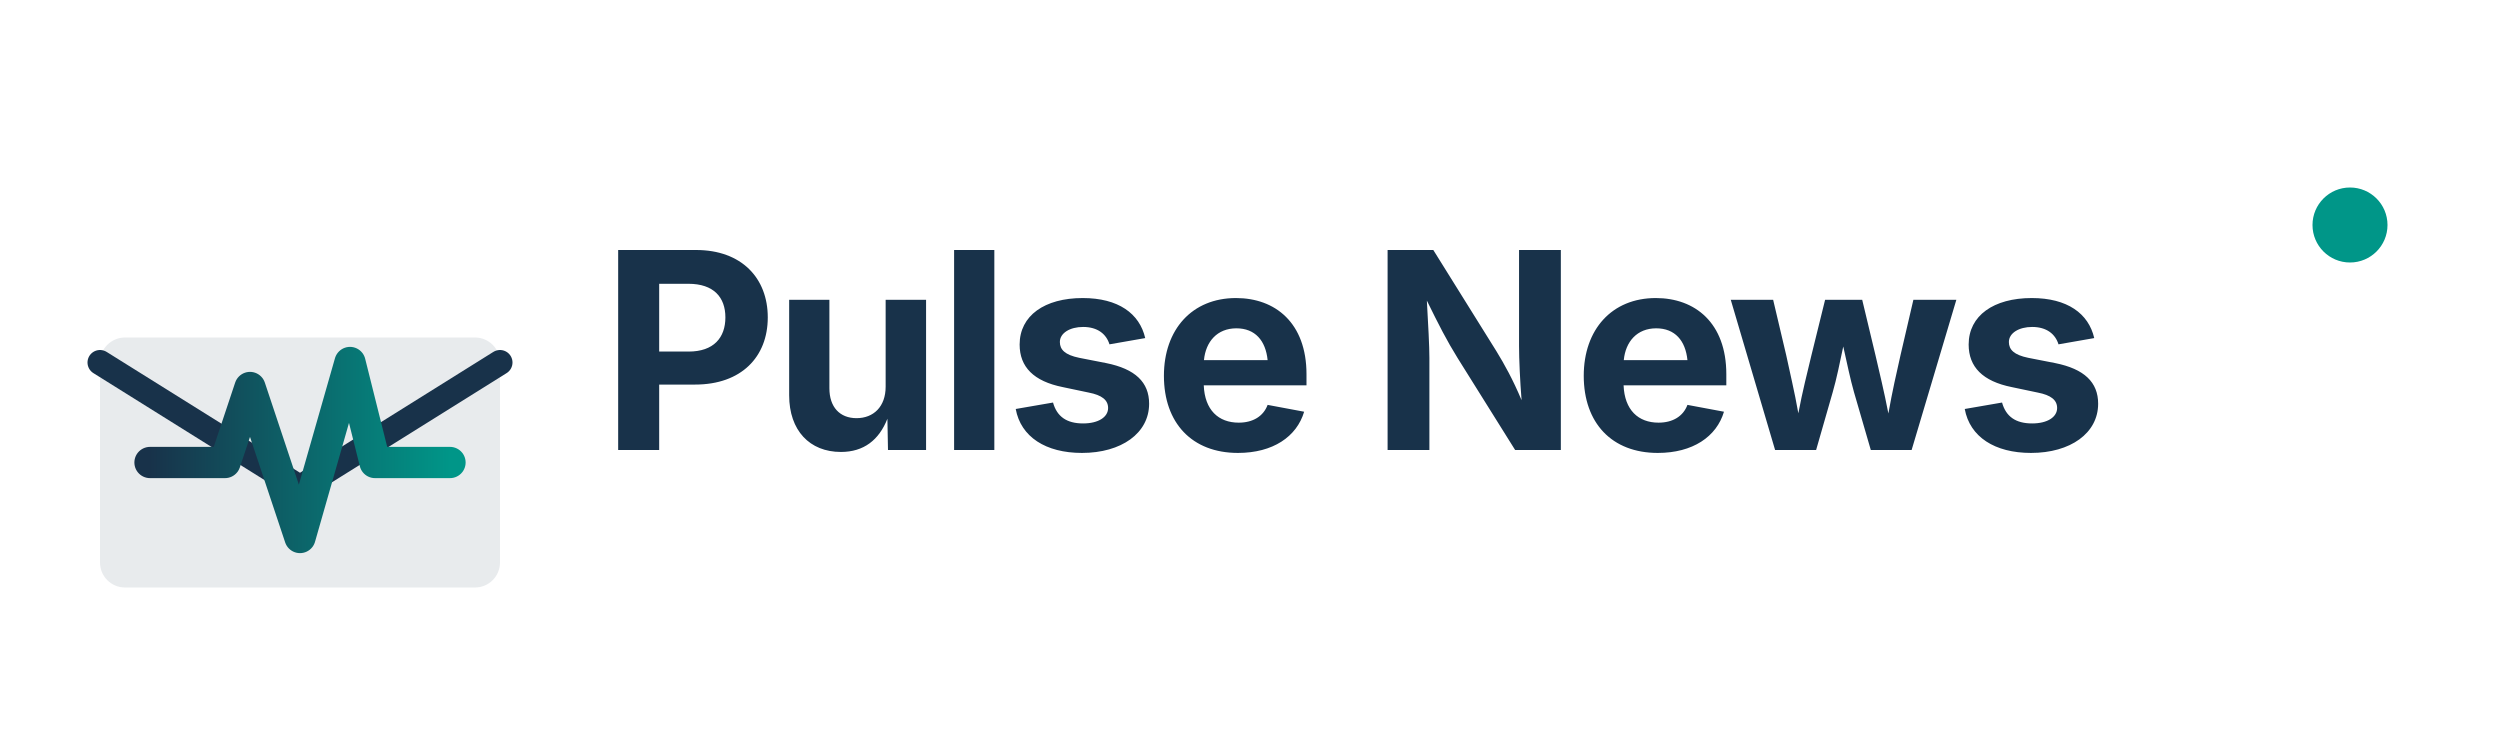
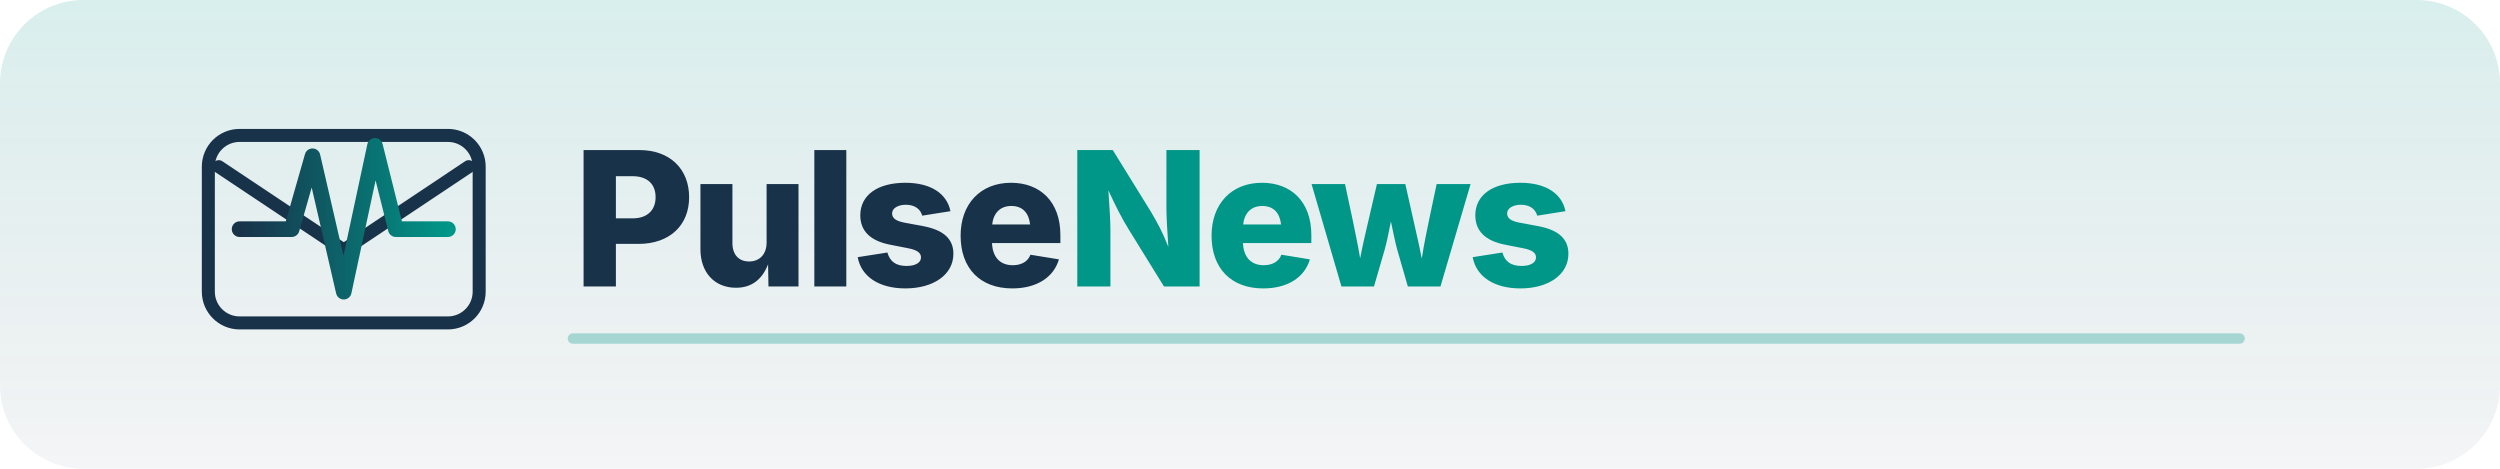
- <svg xmlns="http://www.w3.org/2000/svg" viewBox="0 0 200 60" width="200" height="60">
+ <svg xmlns="http://www.w3.org/2000/svg" viewBox="0 0 480 90" width="480" height="90">
  <defs>
-     <linearGradient id="pulseGradient" x1="0%" y1="0%" x2="100%" y2="0%">
-       <stop offset="0%" style="stop-color:#18324a;stop-opacity:1" />
-       <stop offset="100%" style="stop-color:#009688;stop-opacity:1" />
+     <linearGradient id="g1" x1="0%" y1="0%" x2="100%" y2="0%">
+       <stop offset="0%" stop-color="#18324a" />
+       <stop offset="100%" stop-color="#009688" />
+     </linearGradient>
+     <linearGradient id="g2" x1="0%" y1="0%" x2="0%" y2="100%">
+       <stop offset="0%" stop-color="#009688" stop-opacity="0.15" />
+       <stop offset="100%" stop-color="#18324a" stop-opacity="0.05" />
    </linearGradient>
  </defs>
-   <g transform="translate(8, 15)">
-     <rect x="0" y="12" width="32" height="20" rx="2" fill="#18324a" opacity="0.1" />
-     <path d="M0 14 L16 24 L32 14" fill="none" stroke="#18324a" stroke-width="2" stroke-linecap="round" stroke-linejoin="round" />
-     <polyline points="4,22 10,22 12,16 16,28 20,14 22,22 28,22" fill="none" stroke="url(#pulseGradient)" stroke-width="2.5" stroke-linecap="round" stroke-linejoin="round" />
+   <rect width="480" height="90" rx="16" fill="url(#g2)" />
+   <g transform="translate(40,18)">
+     <rect x="0" y="8" width="52" height="36" rx="6" fill="none" stroke="#18324a" stroke-width="2.5" />
+     <path d="M2 14 L26 30 L50 14" fill="none" stroke="#18324a" stroke-width="2.5" stroke-linecap="round" stroke-linejoin="round" />
+     <polyline points="6,26 16,26 20,12 26,38 32,10 36,26 46,26" fill="none" stroke="url(#g1)" stroke-width="3" stroke-linecap="round" stroke-linejoin="round" />
  </g>
-   <text x="48" y="36" font-family="system-ui, -apple-system, BlinkMacSystemFont, 'Segoe UI', sans-serif" font-size="22" font-weight="700" fill="#18324a" letter-spacing="-0.5">
-     Pulse News
+   <text x="110" y="55" font-family="system-ui,-apple-system,BlinkMacSystemFont,'Segoe UI',sans-serif" font-size="36" font-weight="800" fill="#18324a" letter-spacing="-1">
+     Pulse<tspan fill="#009688">News</tspan>
  </text>
-   <circle cx="188" cy="18" r="3" fill="#009688" />
+   <line x1="110" y1="65" x2="430" y2="65" stroke="#009688" stroke-width="2" stroke-opacity="0.3" stroke-linecap="round" />
</svg>
